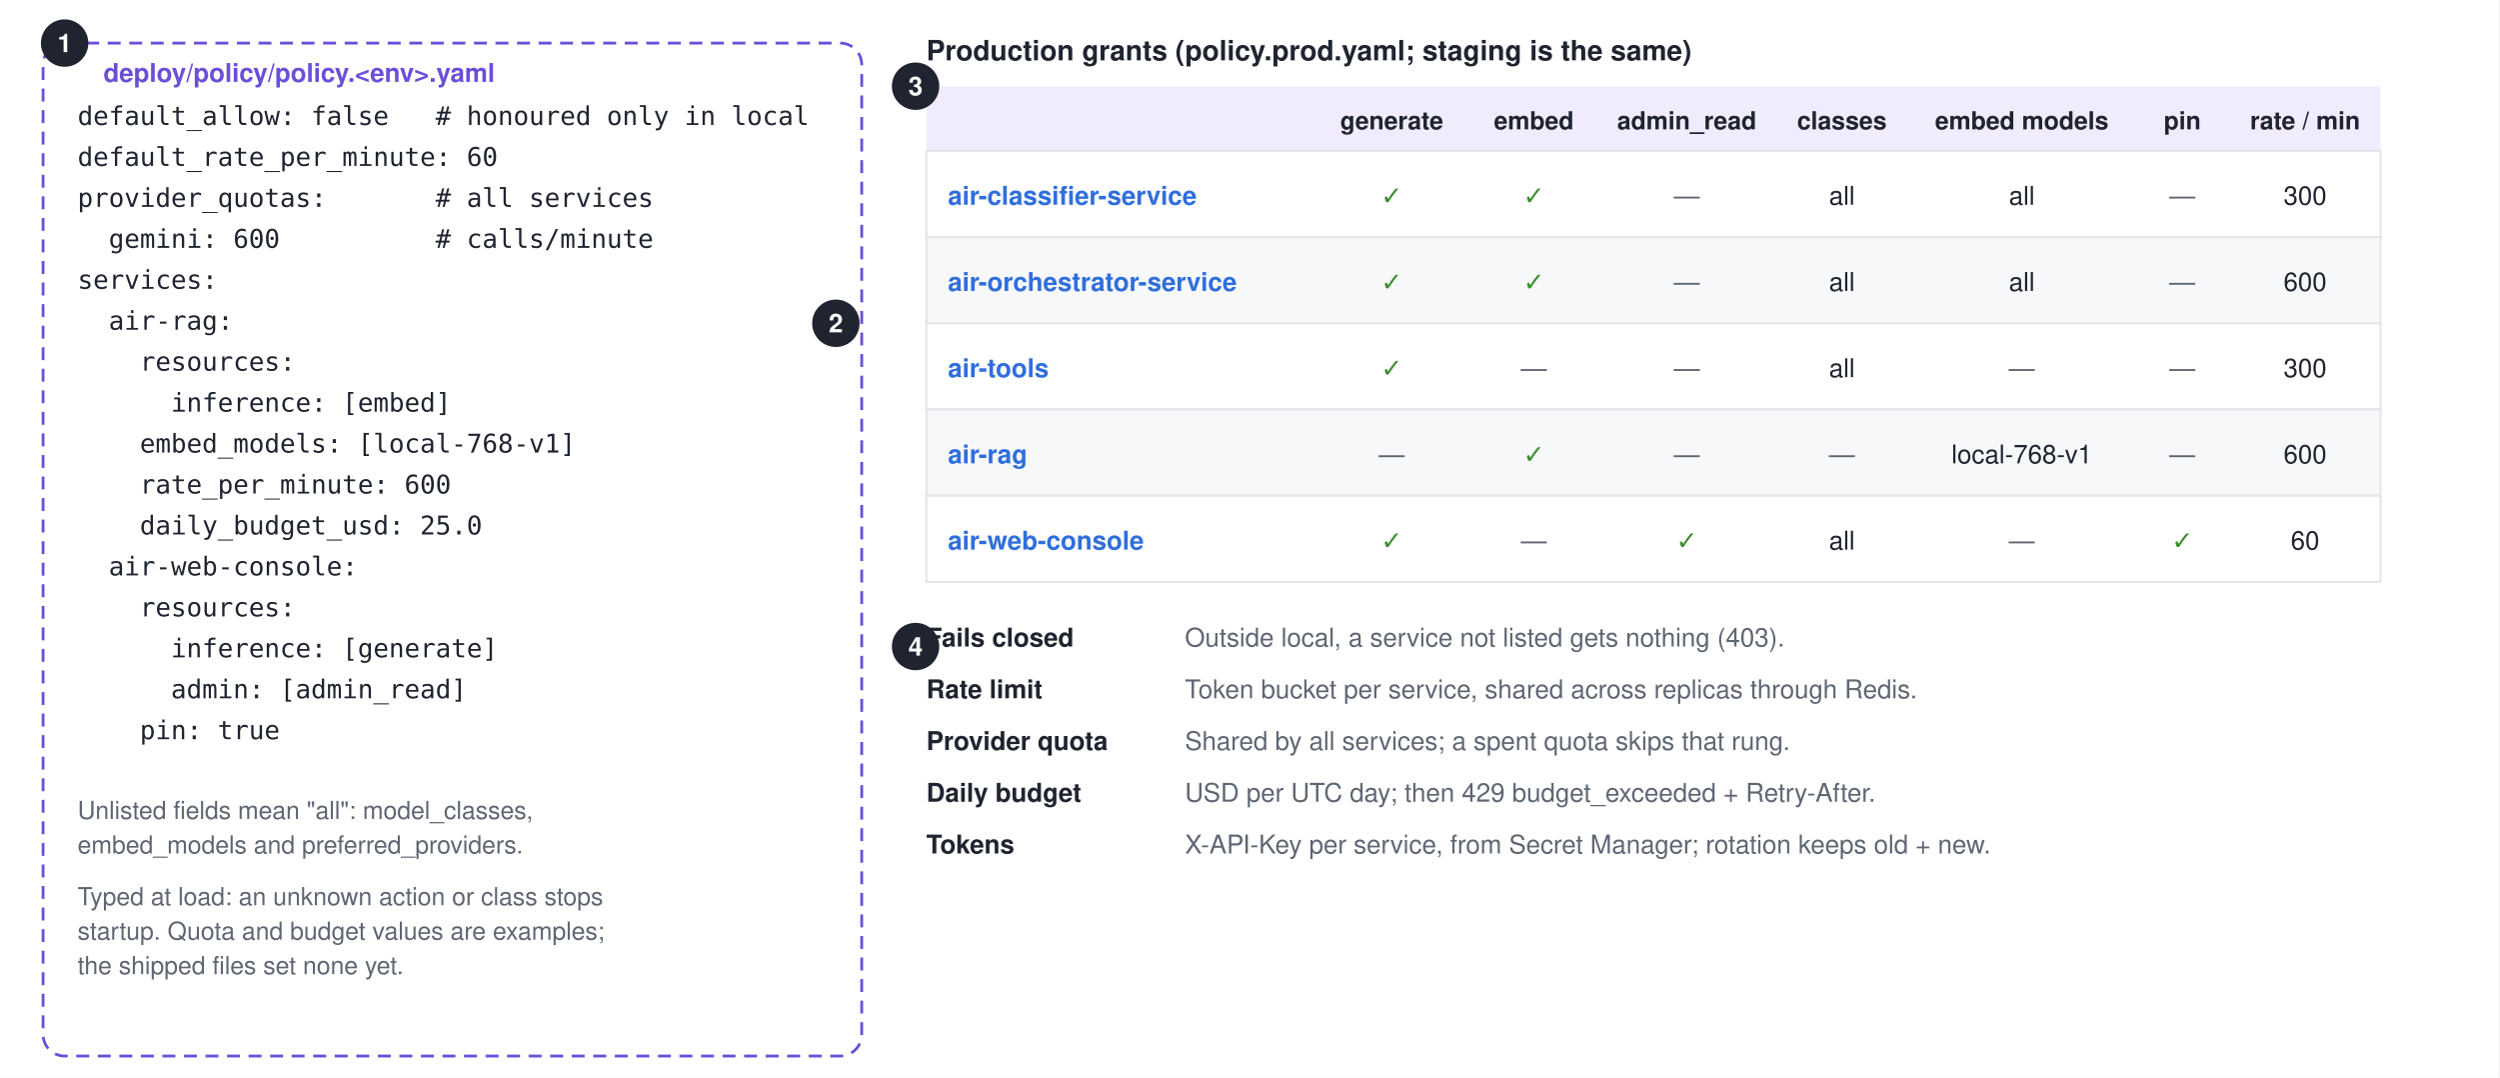
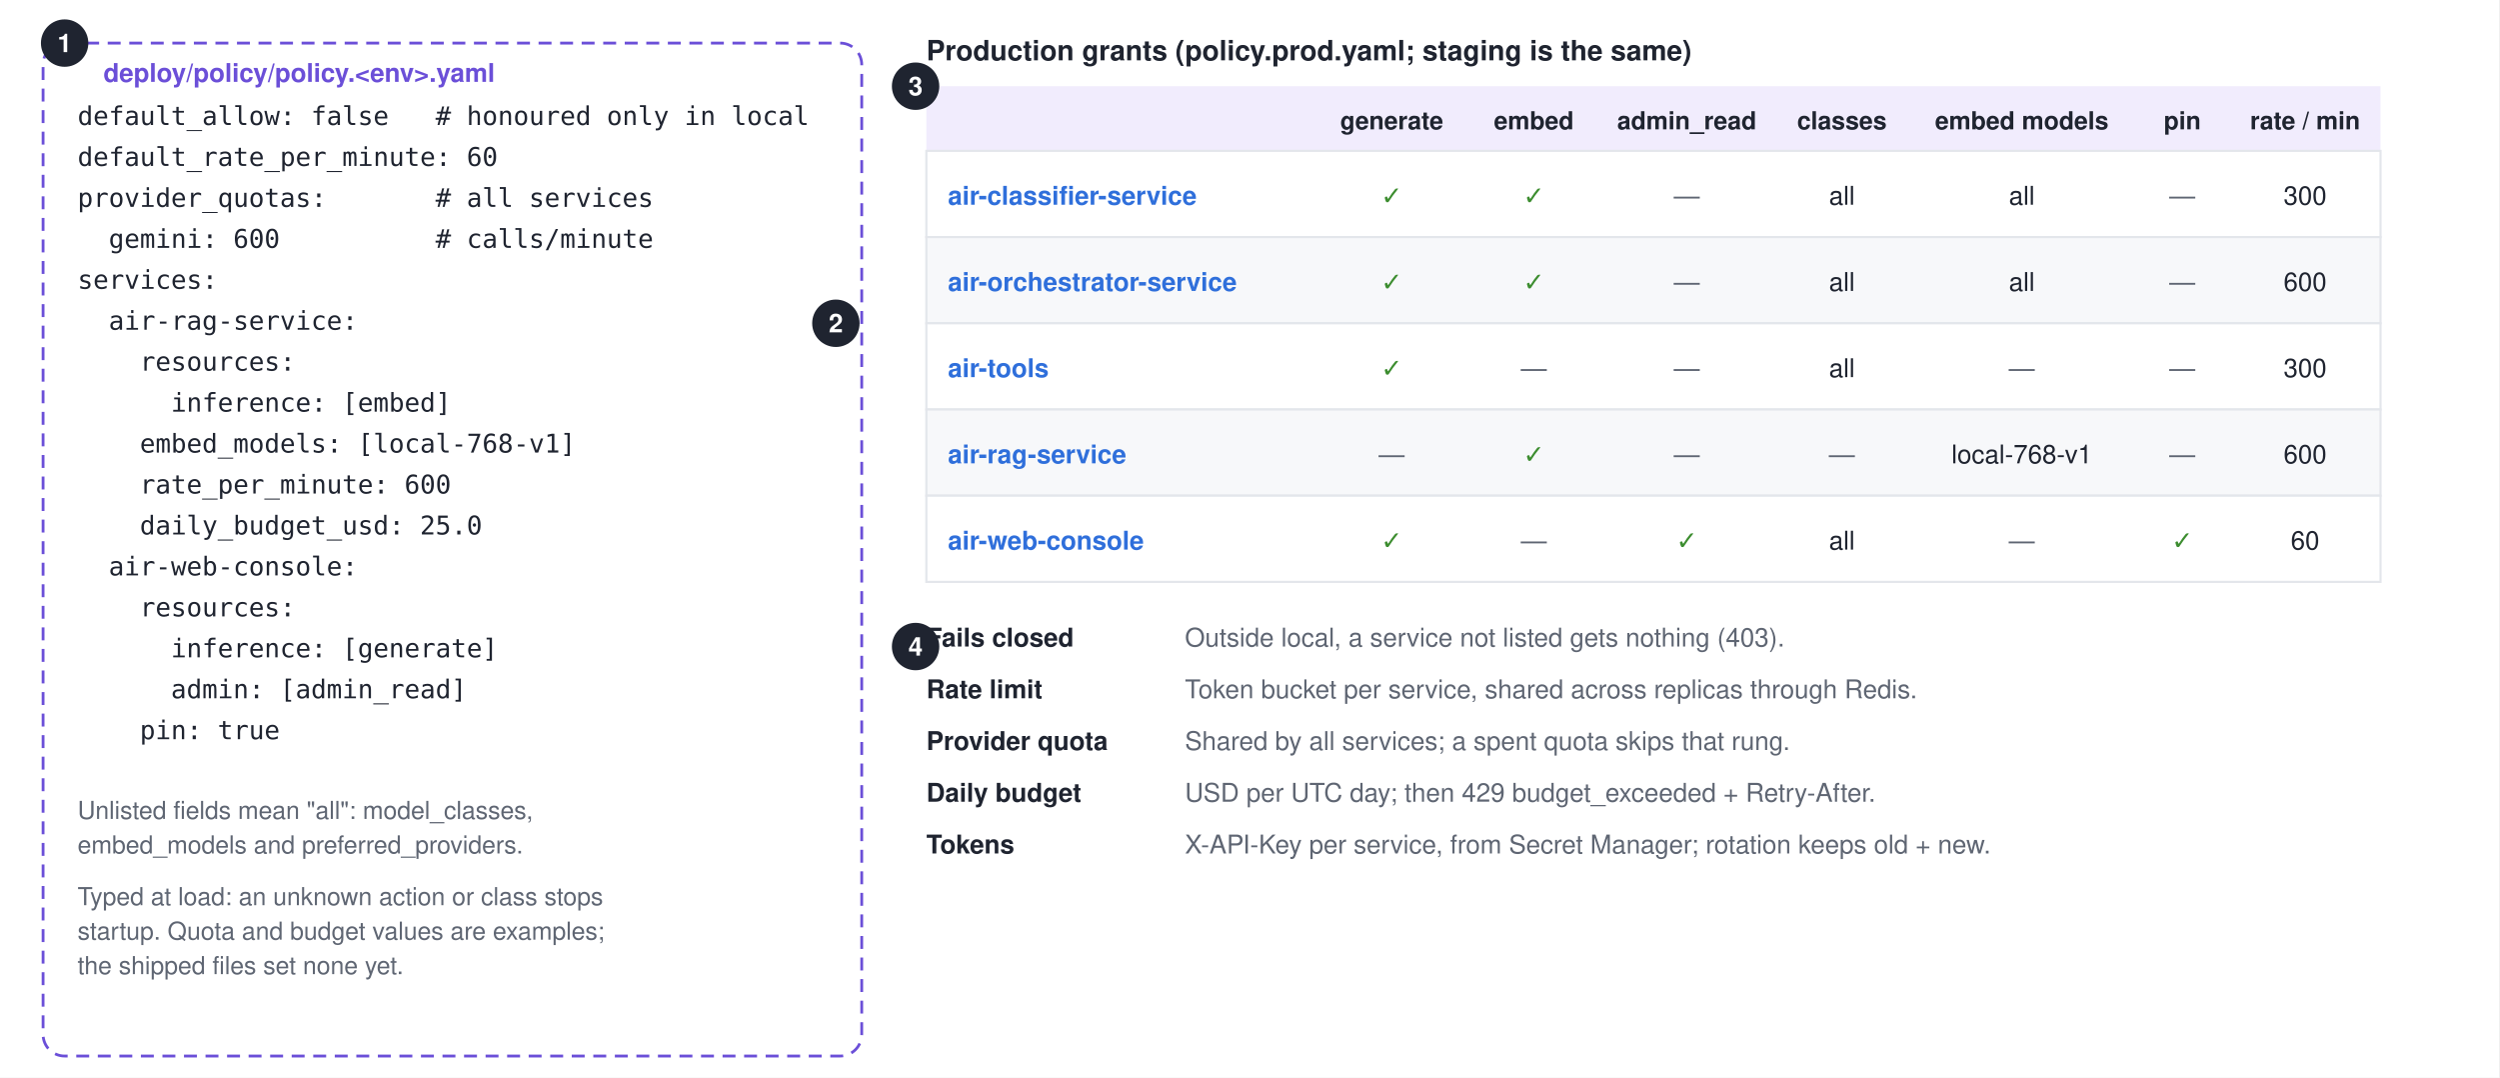
<svg xmlns="http://www.w3.org/2000/svg" viewBox="0 0 1160 500" width="1160" height="500" font-family="'Helvetica Neue', Helvetica, Arial, sans-serif" role="img">
  <defs>
    <marker id="arrow-ink" viewBox="0 0 10 10" refX="9" refY="5" markerWidth="7" markerHeight="7" orient="auto-start-reverse">
      <path d="M0,0 L10,5 L0,10 z" fill="#1F2430" />
    </marker>
    <marker id="arrow-muted" viewBox="0 0 10 10" refX="9" refY="5" markerWidth="7" markerHeight="7" orient="auto-start-reverse">
      <path d="M0,0 L10,5 L0,10 z" fill="#5F6673" />
    </marker>
    <marker id="arrow-error" viewBox="0 0 10 10" refX="9" refY="5" markerWidth="7" markerHeight="7" orient="auto-start-reverse">
      <path d="M0,0 L10,5 L0,10 z" fill="#C62828" />
    </marker>
  </defs>
  <rect width="1160" height="500" fill="#FFFFFF" />
  <rect x="20" y="20" width="380" height="470" rx="10" fill="none" stroke="#6B4FD8" stroke-width="1.3" stroke-dasharray="6 4" />
  <text x="48" y="38" font-size="12" font-weight="bold" fill="#6B4FD8" text-anchor="start">deploy/policy/policy.&lt;env&gt;.yaml</text>
  <text x="36" y="58" font-size="12" font-family="Menlo, Consolas, monospace" fill="#1F2430" xml:space="preserve">default_allow: false   # honoured only in local</text>
  <text x="36" y="77" font-size="12" font-family="Menlo, Consolas, monospace" fill="#1F2430" xml:space="preserve">default_rate_per_minute: 60</text>
  <text x="36" y="96" font-size="12" font-family="Menlo, Consolas, monospace" fill="#1F2430" xml:space="preserve">provider_quotas:       # all services</text>
  <text x="36" y="115" font-size="12" font-family="Menlo, Consolas, monospace" fill="#1F2430" xml:space="preserve">  gemini: 600          # calls/minute</text>
  <text x="36" y="134" font-size="12" font-family="Menlo, Consolas, monospace" fill="#1F2430" xml:space="preserve">services:</text>
-   <text x="36" y="153" font-size="12" font-family="Menlo, Consolas, monospace" fill="#1F2430" xml:space="preserve">  air-rag:</text>
+   <text x="36" y="153" font-size="12" font-family="Menlo, Consolas, monospace" fill="#1F2430" xml:space="preserve">  air-rag-service:</text>
  <text x="36" y="172" font-size="12" font-family="Menlo, Consolas, monospace" fill="#1F2430" xml:space="preserve">    resources:</text>
  <text x="36" y="191" font-size="12" font-family="Menlo, Consolas, monospace" fill="#1F2430" xml:space="preserve">      inference: [embed]</text>
  <text x="36" y="210" font-size="12" font-family="Menlo, Consolas, monospace" fill="#1F2430" xml:space="preserve">    embed_models: [local-768-v1]</text>
  <text x="36" y="229" font-size="12" font-family="Menlo, Consolas, monospace" fill="#1F2430" xml:space="preserve">    rate_per_minute: 600</text>
  <text x="36" y="248" font-size="12" font-family="Menlo, Consolas, monospace" fill="#1F2430" xml:space="preserve">    daily_budget_usd: 25.0</text>
  <text x="36" y="267" font-size="12" font-family="Menlo, Consolas, monospace" fill="#1F2430" xml:space="preserve">  air-web-console:</text>
  <text x="36" y="286" font-size="12" font-family="Menlo, Consolas, monospace" fill="#1F2430" xml:space="preserve">    resources:</text>
  <text x="36" y="305" font-size="12" font-family="Menlo, Consolas, monospace" fill="#1F2430" xml:space="preserve">      inference: [generate]</text>
  <text x="36" y="324" font-size="12" font-family="Menlo, Consolas, monospace" fill="#1F2430" xml:space="preserve">      admin: [admin_read]</text>
  <text x="36" y="343" font-size="12" font-family="Menlo, Consolas, monospace" fill="#1F2430" xml:space="preserve">    pin: true</text>
  <text x="36" y="380" font-size="11.5" font-weight="normal" fill="#5F6673" text-anchor="start">Unlisted fields mean "all": model_classes,</text>
  <text x="36" y="396" font-size="11.5" font-weight="normal" fill="#5F6673" text-anchor="start">embed_models and preferred_providers.</text>
  <text x="36" y="420" font-size="11.5" font-weight="normal" fill="#5F6673" text-anchor="start">Typed at load: an unknown action or class stops</text>
  <text x="36" y="436" font-size="11.5" font-weight="normal" fill="#5F6673" text-anchor="start">startup. Quota and budget values are examples;</text>
  <text x="36" y="452" font-size="11.5" font-weight="normal" fill="#5F6673" text-anchor="start">the shipped files set none yet.</text>
  <text x="430" y="28" font-size="13" font-weight="bold" fill="#1F2430" text-anchor="start">Production grants (policy.prod.yaml; staging is the same)</text>
  <rect x="430" y="40" width="675" height="30" fill="#F1ECFD" />
  <text x="646.0" y="60" font-size="11.5" font-weight="bold" fill="#1F2430" text-anchor="middle">generate</text>
  <text x="712.0" y="60" font-size="11.5" font-weight="bold" fill="#1F2430" text-anchor="middle">embed</text>
  <text x="783.0" y="60" font-size="11.5" font-weight="bold" fill="#1F2430" text-anchor="middle">admin_read</text>
  <text x="855.0" y="60" font-size="11.5" font-weight="bold" fill="#1F2430" text-anchor="middle">classes</text>
  <text x="938.5" y="60" font-size="11.5" font-weight="bold" fill="#1F2430" text-anchor="middle">embed models</text>
  <text x="1013.0" y="60" font-size="11.5" font-weight="bold" fill="#1F2430" text-anchor="middle">pin</text>
  <text x="1070.0" y="60" font-size="11.5" font-weight="bold" fill="#1F2430" text-anchor="middle">rate / min</text>
  <rect x="430" y="70" width="675" height="40" fill="#FFFFFF" stroke="#E3E6EB" />
  <text x="440" y="95" font-size="12" font-weight="bold" fill="#2F6FDB" text-anchor="start">air-classifier-service</text>
  <text x="646.0" y="95" font-size="12" font-weight="normal" fill="#3C8D2F" text-anchor="middle">✓</text>
  <text x="712.0" y="95" font-size="12" font-weight="normal" fill="#3C8D2F" text-anchor="middle">✓</text>
  <text x="783.0" y="95" font-size="12" font-weight="normal" fill="#5F6673" text-anchor="middle">—</text>
  <text x="855.0" y="95" font-size="12" font-weight="normal" fill="#1F2430" text-anchor="middle">all</text>
  <text x="938.5" y="95" font-size="12" font-weight="normal" fill="#1F2430" text-anchor="middle">all</text>
  <text x="1013.0" y="95" font-size="12" font-weight="normal" fill="#5F6673" text-anchor="middle">—</text>
  <text x="1070.0" y="95" font-size="12" font-weight="normal" fill="#1F2430" text-anchor="middle">300</text>
  <rect x="430" y="110" width="675" height="40" fill="#F7F8FA" stroke="#E3E6EB" />
  <text x="440" y="135" font-size="12" font-weight="bold" fill="#2F6FDB" text-anchor="start">air-orchestrator-service</text>
  <text x="646.0" y="135" font-size="12" font-weight="normal" fill="#3C8D2F" text-anchor="middle">✓</text>
  <text x="712.0" y="135" font-size="12" font-weight="normal" fill="#3C8D2F" text-anchor="middle">✓</text>
  <text x="783.0" y="135" font-size="12" font-weight="normal" fill="#5F6673" text-anchor="middle">—</text>
  <text x="855.0" y="135" font-size="12" font-weight="normal" fill="#1F2430" text-anchor="middle">all</text>
  <text x="938.5" y="135" font-size="12" font-weight="normal" fill="#1F2430" text-anchor="middle">all</text>
  <text x="1013.0" y="135" font-size="12" font-weight="normal" fill="#5F6673" text-anchor="middle">—</text>
  <text x="1070.0" y="135" font-size="12" font-weight="normal" fill="#1F2430" text-anchor="middle">600</text>
  <rect x="430" y="150" width="675" height="40" fill="#FFFFFF" stroke="#E3E6EB" />
  <text x="440" y="175" font-size="12" font-weight="bold" fill="#2F6FDB" text-anchor="start">air-tools</text>
  <text x="646.0" y="175" font-size="12" font-weight="normal" fill="#3C8D2F" text-anchor="middle">✓</text>
  <text x="712.0" y="175" font-size="12" font-weight="normal" fill="#5F6673" text-anchor="middle">—</text>
  <text x="783.0" y="175" font-size="12" font-weight="normal" fill="#5F6673" text-anchor="middle">—</text>
  <text x="855.0" y="175" font-size="12" font-weight="normal" fill="#1F2430" text-anchor="middle">all</text>
  <text x="938.5" y="175" font-size="12" font-weight="normal" fill="#5F6673" text-anchor="middle">—</text>
  <text x="1013.0" y="175" font-size="12" font-weight="normal" fill="#5F6673" text-anchor="middle">—</text>
  <text x="1070.0" y="175" font-size="12" font-weight="normal" fill="#1F2430" text-anchor="middle">300</text>
  <rect x="430" y="190" width="675" height="40" fill="#F7F8FA" stroke="#E3E6EB" />
-   <text x="440" y="215" font-size="12" font-weight="bold" fill="#2F6FDB" text-anchor="start">air-rag</text>
+   <text x="440" y="215" font-size="12" font-weight="bold" fill="#2F6FDB" text-anchor="start">air-rag-service</text>
  <text x="646.0" y="215" font-size="12" font-weight="normal" fill="#5F6673" text-anchor="middle">—</text>
  <text x="712.0" y="215" font-size="12" font-weight="normal" fill="#3C8D2F" text-anchor="middle">✓</text>
  <text x="783.0" y="215" font-size="12" font-weight="normal" fill="#5F6673" text-anchor="middle">—</text>
  <text x="855.0" y="215" font-size="12" font-weight="normal" fill="#5F6673" text-anchor="middle">—</text>
  <text x="938.5" y="215" font-size="12" font-weight="normal" fill="#1F2430" text-anchor="middle">local-768-v1</text>
  <text x="1013.0" y="215" font-size="12" font-weight="normal" fill="#5F6673" text-anchor="middle">—</text>
  <text x="1070.0" y="215" font-size="12" font-weight="normal" fill="#1F2430" text-anchor="middle">600</text>
  <rect x="430" y="230" width="675" height="40" fill="#FFFFFF" stroke="#E3E6EB" />
  <text x="440" y="255" font-size="12" font-weight="bold" fill="#2F6FDB" text-anchor="start">air-web-console</text>
  <text x="646.0" y="255" font-size="12" font-weight="normal" fill="#3C8D2F" text-anchor="middle">✓</text>
  <text x="712.0" y="255" font-size="12" font-weight="normal" fill="#5F6673" text-anchor="middle">—</text>
  <text x="783.0" y="255" font-size="12" font-weight="normal" fill="#3C8D2F" text-anchor="middle">✓</text>
  <text x="855.0" y="255" font-size="12" font-weight="normal" fill="#1F2430" text-anchor="middle">all</text>
  <text x="938.5" y="255" font-size="12" font-weight="normal" fill="#5F6673" text-anchor="middle">—</text>
  <text x="1013.0" y="255" font-size="12" font-weight="normal" fill="#3C8D2F" text-anchor="middle">✓</text>
  <text x="1070.0" y="255" font-size="12" font-weight="normal" fill="#1F2430" text-anchor="middle">60</text>
  <text x="430" y="300" font-size="12" font-weight="bold" fill="#1F2430" text-anchor="start">Fails closed</text>
  <text x="550" y="300" font-size="12" font-weight="normal" fill="#5F6673" text-anchor="start">Outside local, a service not listed gets nothing (403).</text>
  <text x="430" y="324" font-size="12" font-weight="bold" fill="#1F2430" text-anchor="start">Rate limit</text>
  <text x="550" y="324" font-size="12" font-weight="normal" fill="#5F6673" text-anchor="start">Token bucket per service, shared across replicas through Redis.</text>
  <text x="430" y="348" font-size="12" font-weight="bold" fill="#1F2430" text-anchor="start">Provider quota</text>
  <text x="550" y="348" font-size="12" font-weight="normal" fill="#5F6673" text-anchor="start">Shared by all services; a spent quota skips that rung.</text>
  <text x="430" y="372" font-size="12" font-weight="bold" fill="#1F2430" text-anchor="start">Daily budget</text>
  <text x="550" y="372" font-size="12" font-weight="normal" fill="#5F6673" text-anchor="start">USD per UTC day; then 429 budget_exceeded + Retry-After.</text>
  <text x="430" y="396" font-size="12" font-weight="bold" fill="#1F2430" text-anchor="start">Tokens</text>
  <text x="550" y="396" font-size="12" font-weight="normal" fill="#5F6673" text-anchor="start">X-API-Key per service, from Secret Manager; rotation keeps old + new.</text>
  <circle cx="30" cy="20" r="11" fill="#1F2430" />
  <text x="30" y="24.2" font-size="12" font-weight="bold" fill="#FFFFFF" text-anchor="middle">1</text>
  <circle cx="388" cy="150" r="11" fill="#1F2430" />
  <text x="388" y="154.2" font-size="12" font-weight="bold" fill="#FFFFFF" text-anchor="middle">2</text>
  <circle cx="425" cy="40" r="11" fill="#1F2430" />
  <text x="425" y="44.2" font-size="12" font-weight="bold" fill="#FFFFFF" text-anchor="middle">3</text>
  <circle cx="425" cy="300" r="11" fill="#1F2430" />
  <text x="425" y="304.2" font-size="12" font-weight="bold" fill="#FFFFFF" text-anchor="middle">4</text>
</svg>
